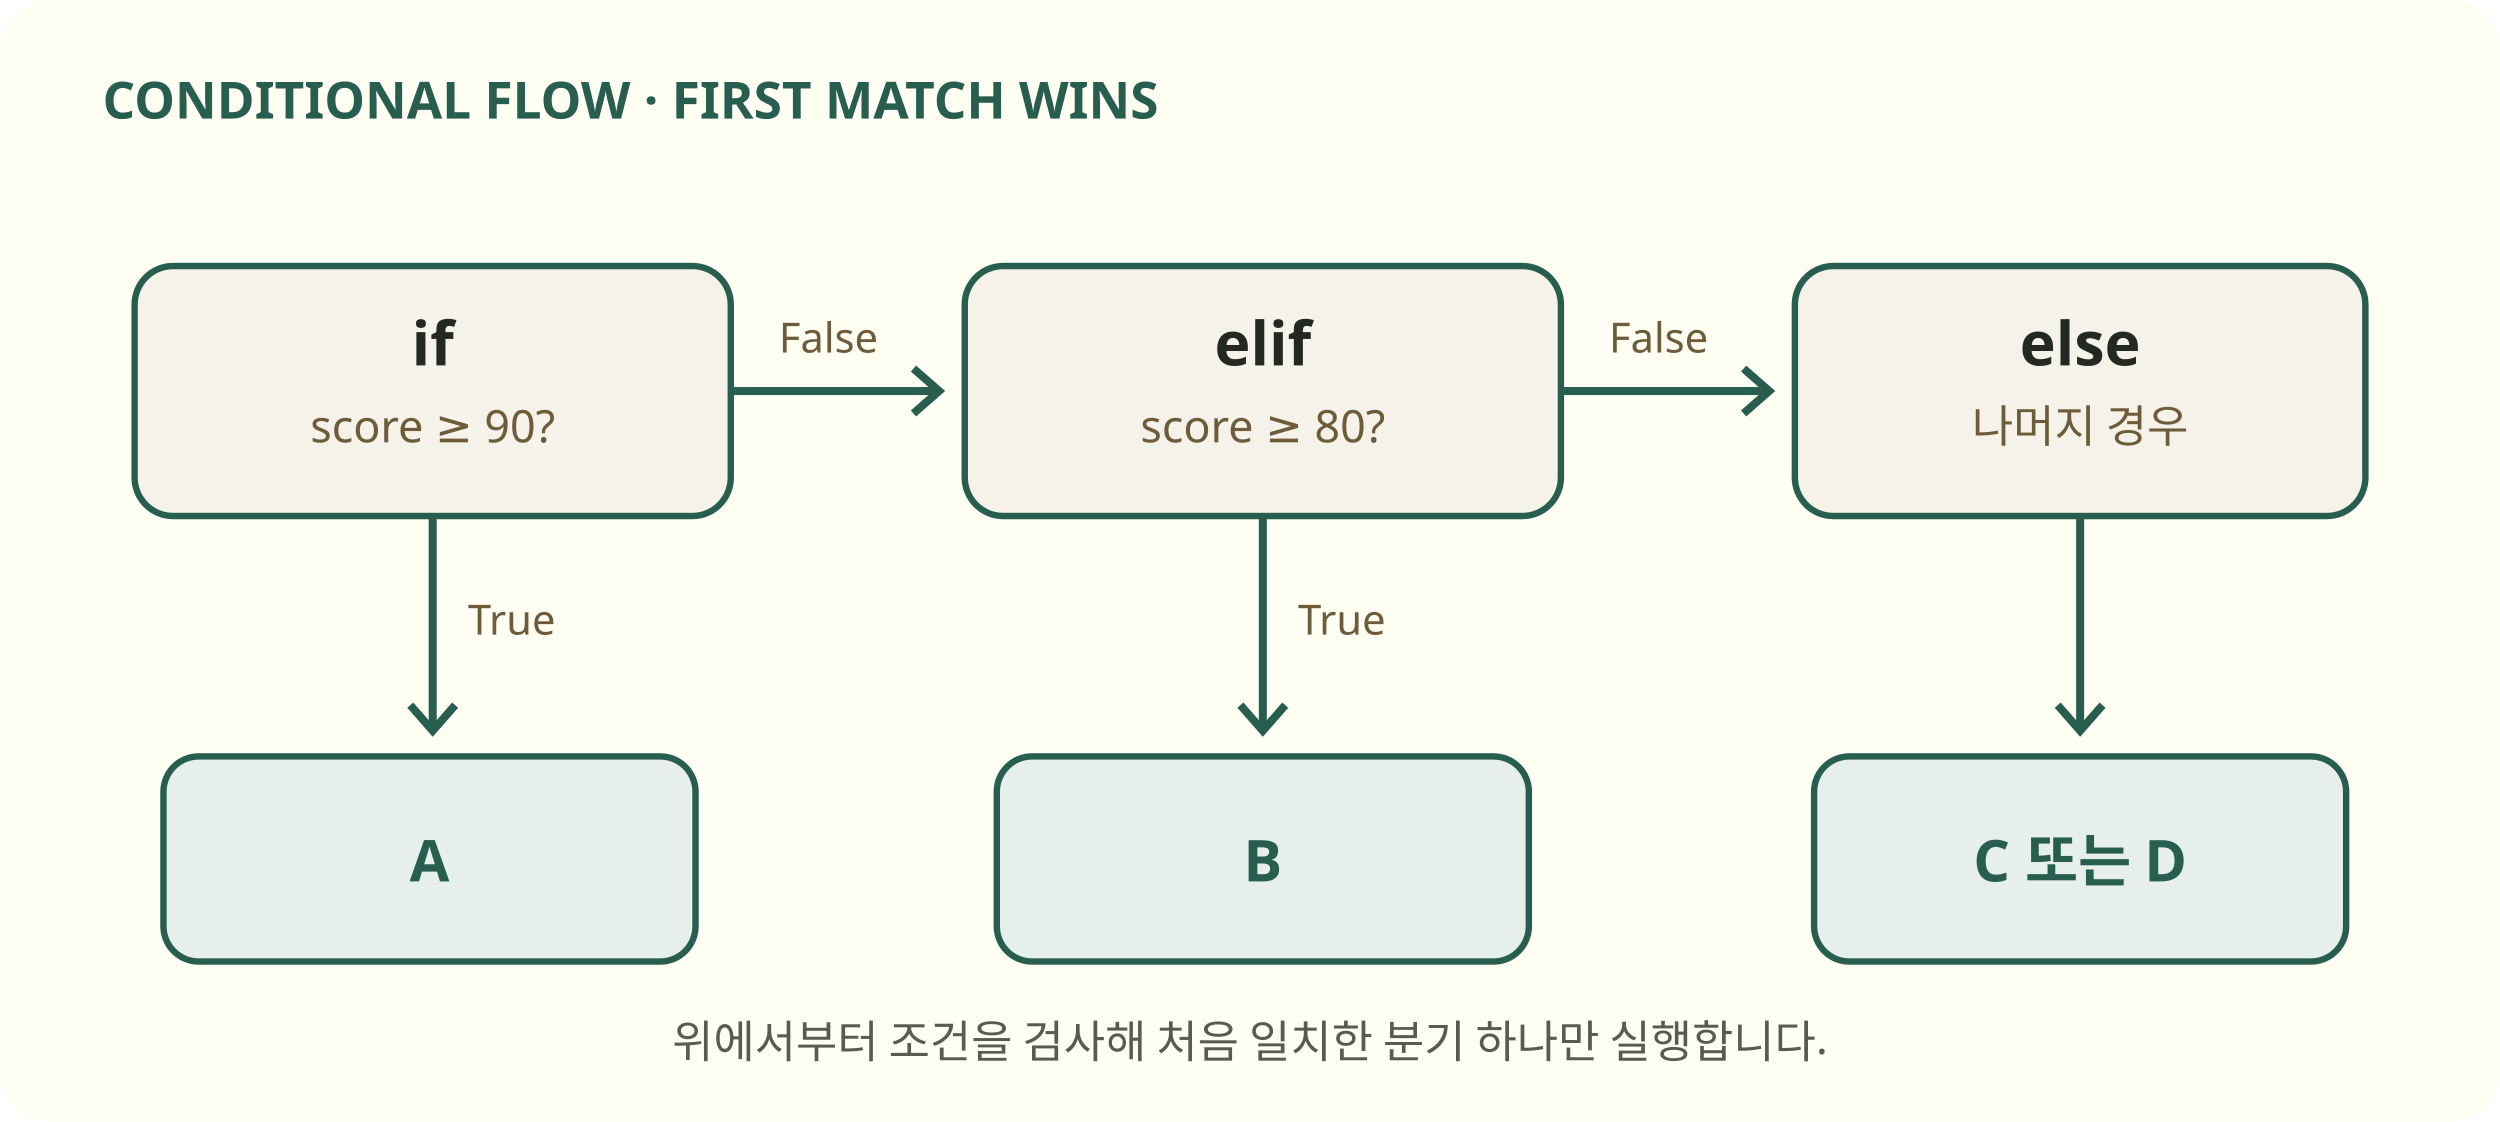
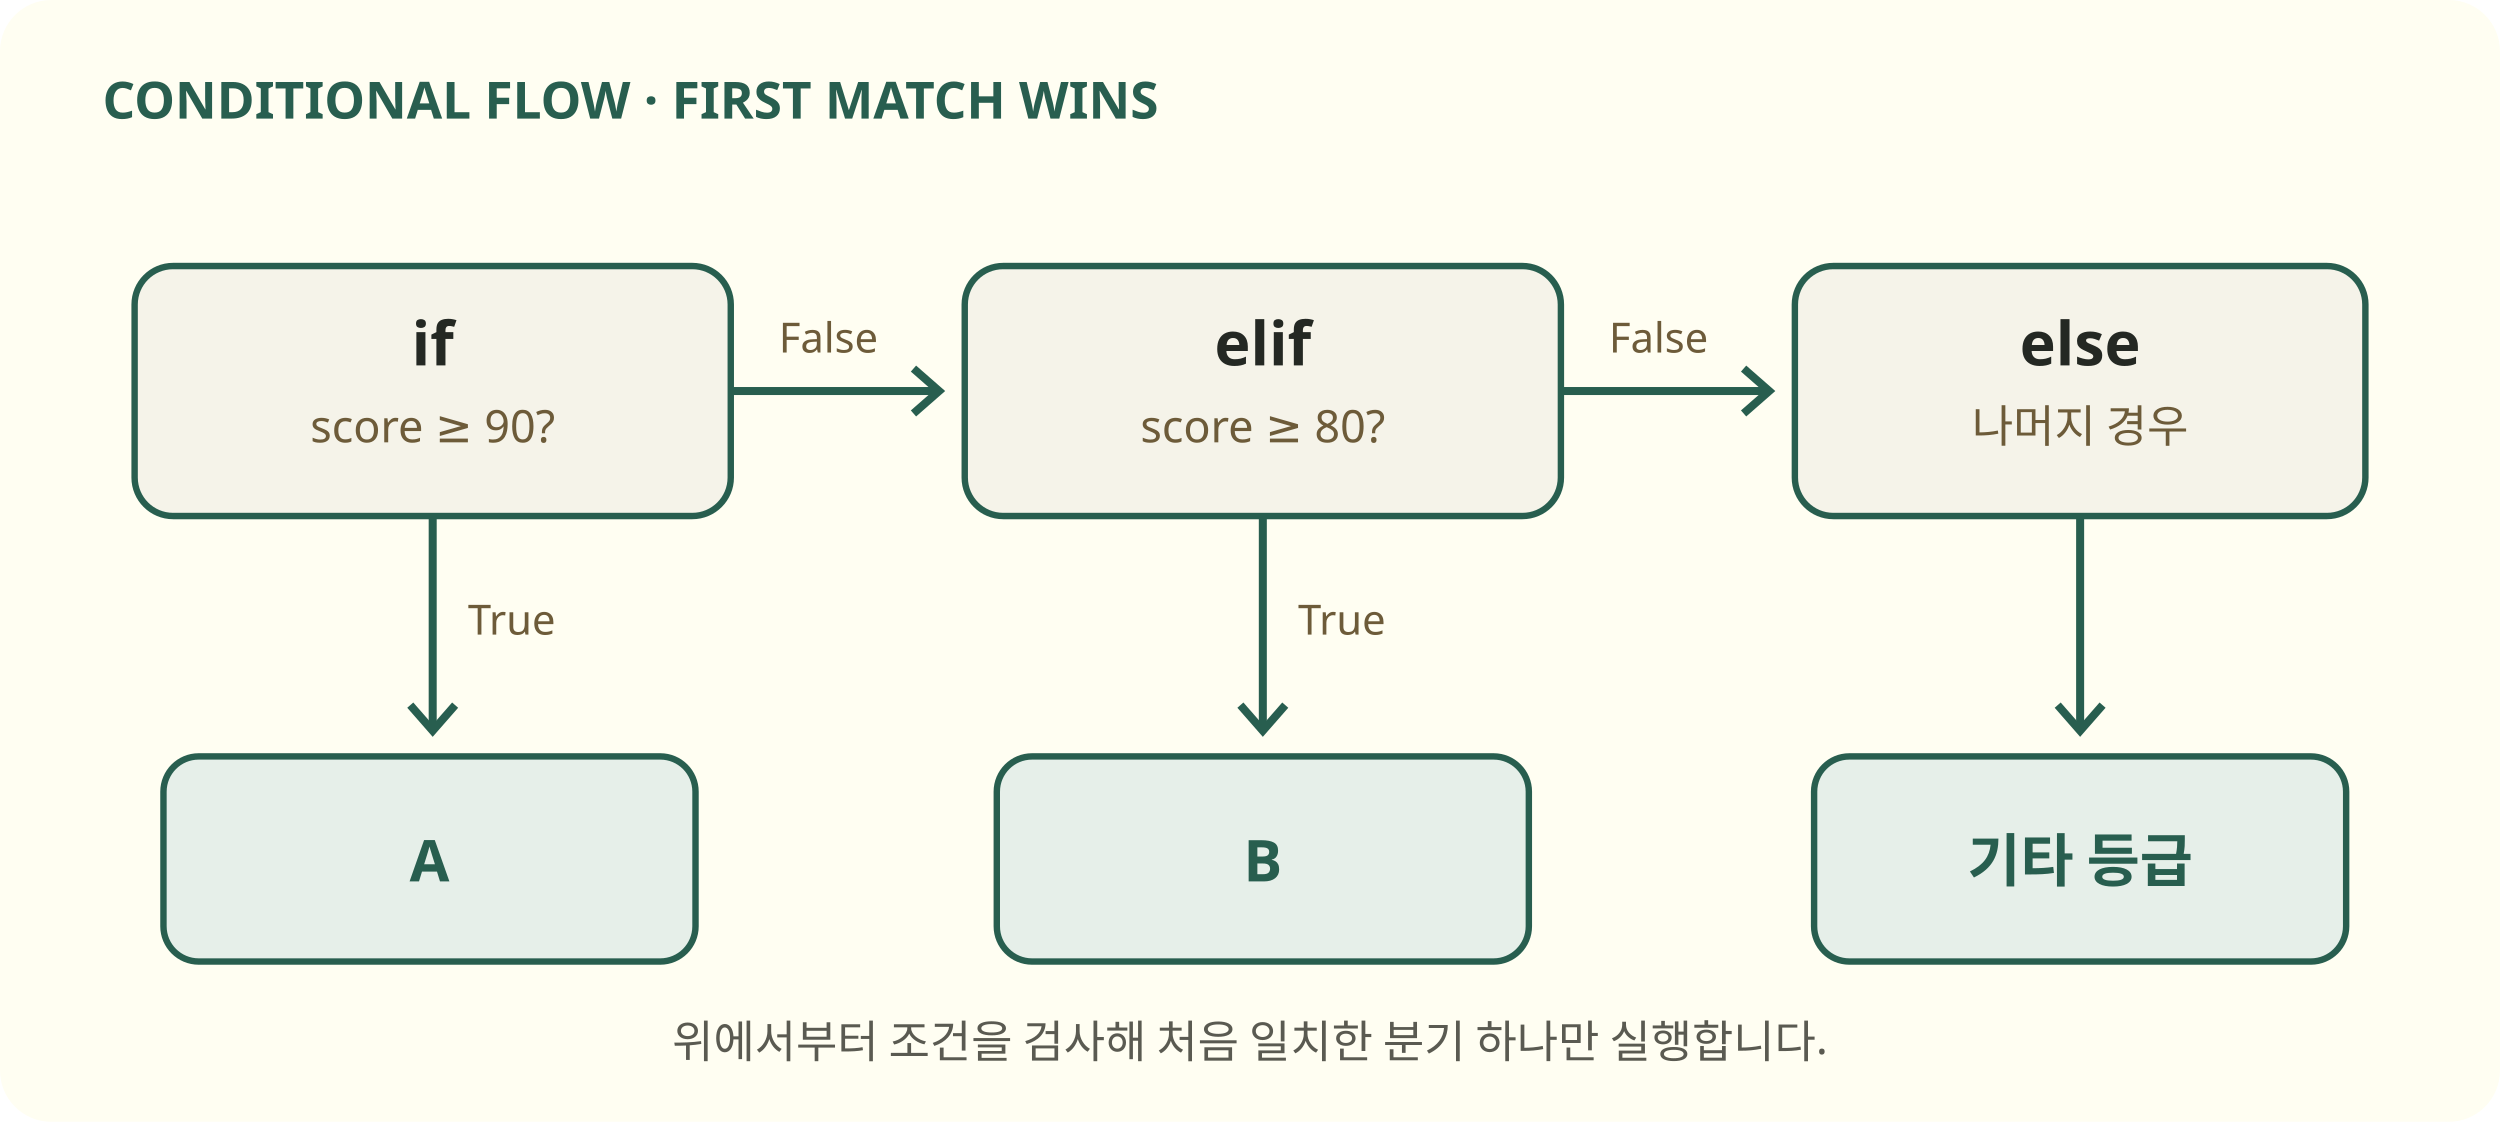
<svg xmlns="http://www.w3.org/2000/svg" viewBox="0 0 780 350" role="img" aria-labelledby="title desc">
  <rect width="780" height="350" rx="16" fill="#FFFEF2" />
  <text x="32" y="37" font-family="sans-serif" font-size="16" font-weight="700" fill="#285E4F">CONDITIONAL FLOW · FIRST MATCH WINS</text>
  <g font-family="sans-serif" text-anchor="middle">
    <rect x="42" y="83" width="186" height="78" rx="12" fill="#F5F3E9" stroke="#285E4F" stroke-width="2" />
    <text x="135" y="114" fill="#242823" font-weight="700" font-size="19">if</text>
    <text x="135" y="138" fill="#6D5B39" font-size="14">score ≥ 90?</text>
    <rect x="301" y="83" width="186" height="78" rx="12" fill="#F5F3E9" stroke="#285E4F" stroke-width="2" />
    <text x="394" y="114" fill="#242823" font-weight="700" font-size="19">elif</text>
    <text x="394" y="138" fill="#6D5B39" font-size="14">score ≥ 80?</text>
    <rect x="560" y="83" width="178" height="78" rx="12" fill="#F5F3E9" stroke="#285E4F" stroke-width="2" />
    <text x="649" y="114" fill="#242823" font-weight="700" font-size="19">else</text>
    <text x="649" y="138" fill="#6D5B39" font-size="14">나머지 경우</text>
    <rect x="51" y="236" width="166" height="64" rx="11" fill="#E6EFE9" stroke="#285E4F" stroke-width="2" />
    <text x="134" y="275" fill="#285E4F" font-weight="700" font-size="18">A</text>
    <rect x="311" y="236" width="166" height="64" rx="11" fill="#E6EFE9" stroke="#285E4F" stroke-width="2" />
    <text x="394" y="275" fill="#285E4F" font-weight="700" font-size="18">B</text>
    <rect x="566" y="236" width="166" height="64" rx="11" fill="#E6EFE9" stroke="#285E4F" stroke-width="2" />
-     <text x="649" y="275" fill="#285E4F" font-weight="700" font-size="18">C 또는 D</text>
+     <text x="649" y="275" fill="#285E4F" font-weight="700" font-size="18">기타 등급</text>
  </g>
  <g stroke="#285E4F" stroke-width="2.5" fill="none">
    <path d="M228 122 H293" />
    <path d="M285 115 l8 7 -8 7" />
    <path d="M487 122 H552" />
    <path d="M544 115 l8 7 -8 7" />
    <path d="M135 161 V228" />
    <path d="M128 220 l7 8 7 -8" />
    <path d="M394 161 V228" />
    <path d="M387 220 l7 8 7 -8" />
    <path d="M649 161 V228" />
    <path d="M642 220 l7 8 7 -8" />
  </g>
  <g font-family="sans-serif" font-size="13" fill="#6D5B39">
    <text x="243" y="110">False</text>
    <text x="502" y="110">False</text>
    <text x="146" y="198">True</text>
    <text x="405" y="198">True</text>
  </g>
  <text x="390" y="330" font-family="sans-serif" text-anchor="middle" font-size="14" fill="#5A5A51">위에서부터 조건을 검사해 처음 일치한 분기 하나만 실행합니다.</text>
</svg>
